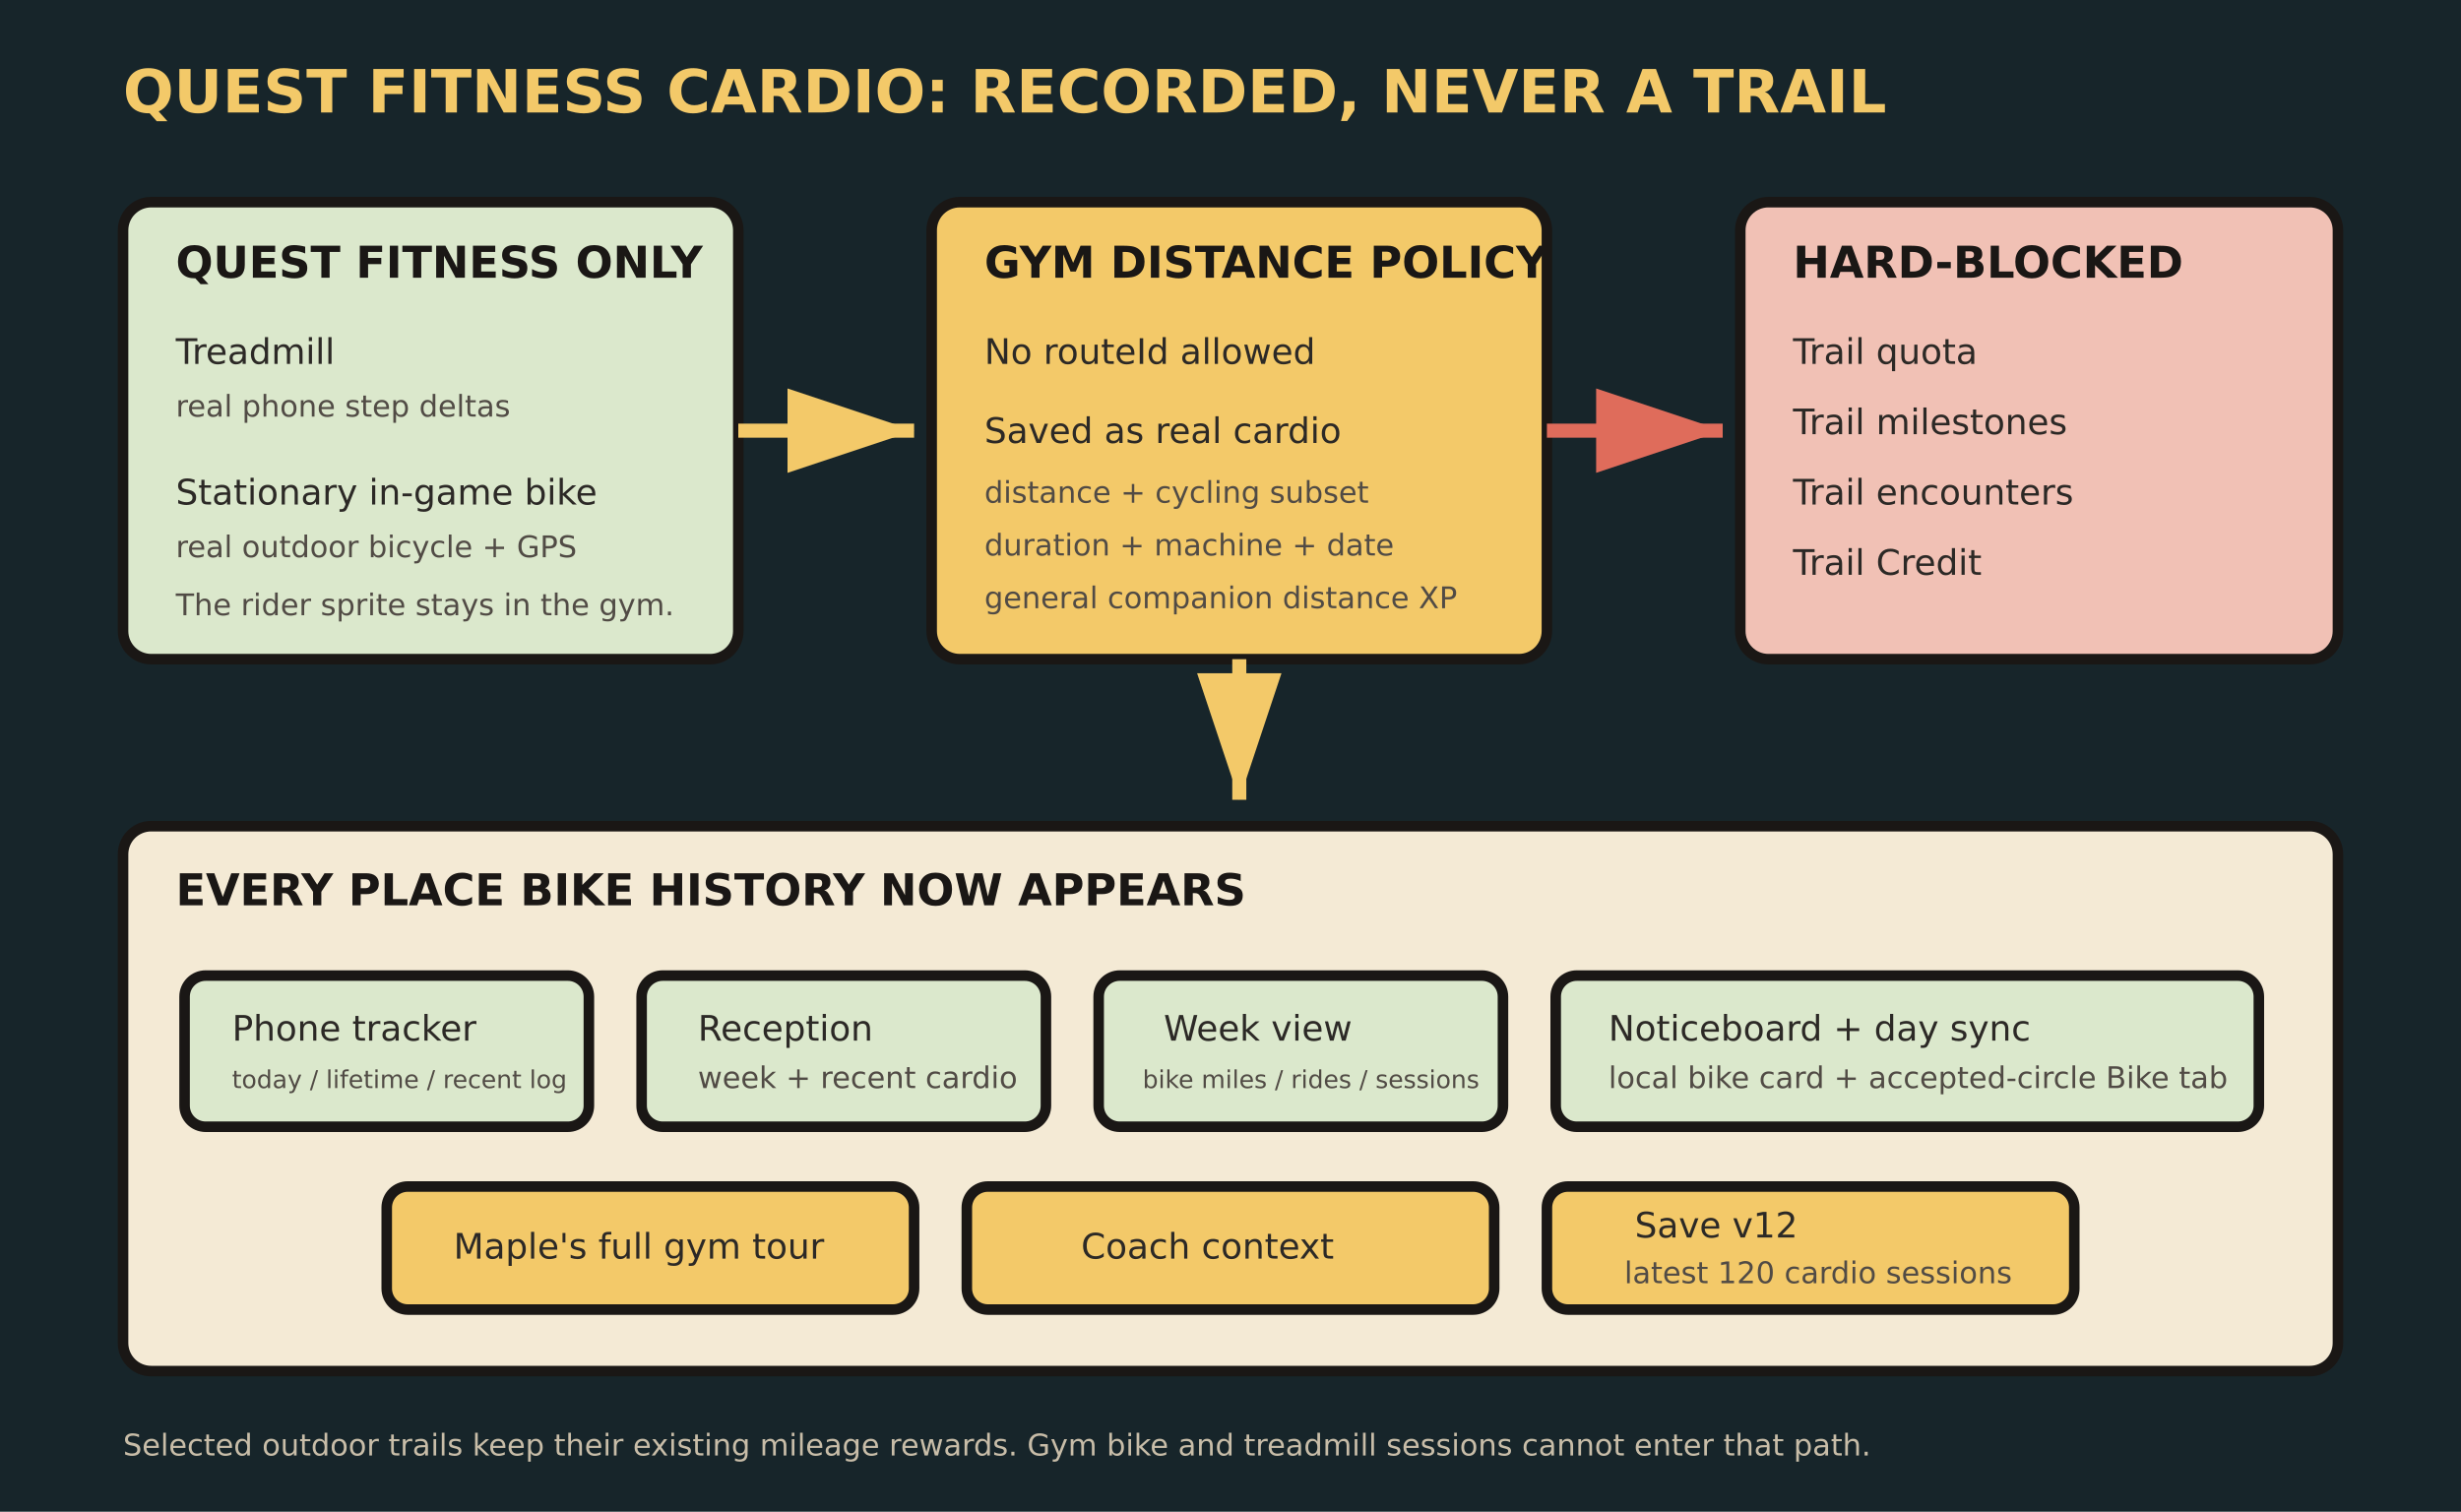
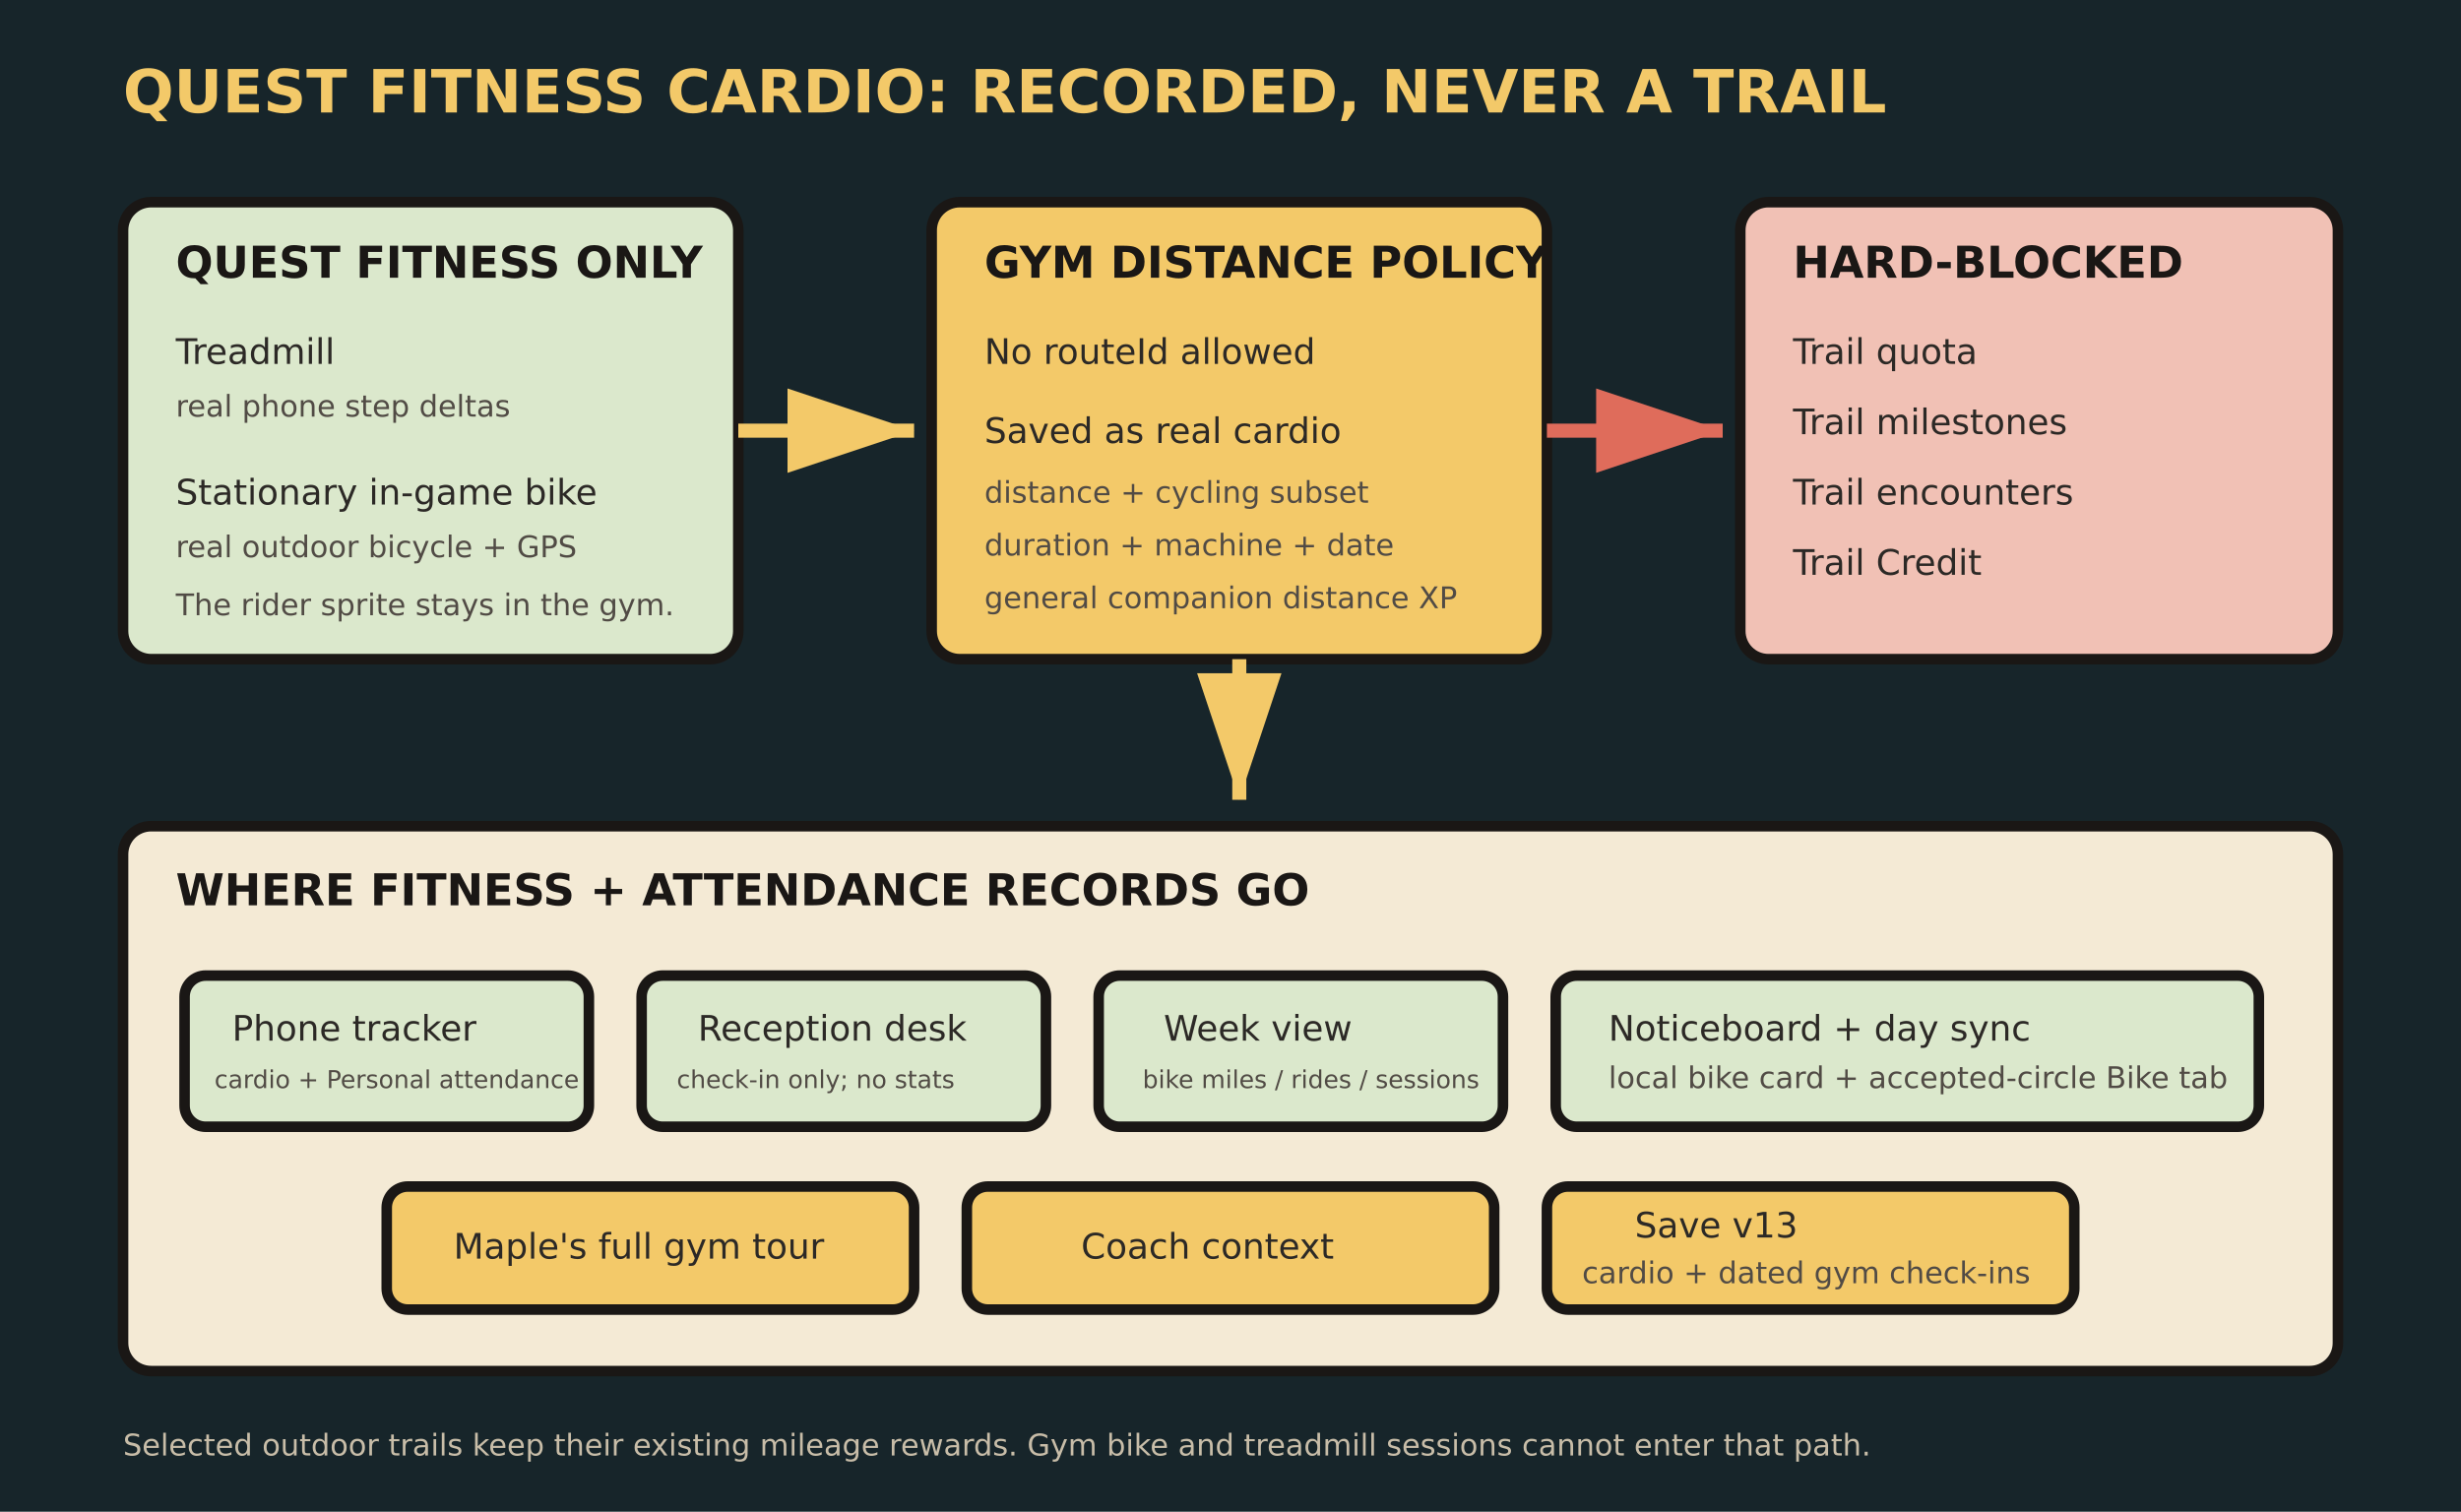
<svg xmlns="http://www.w3.org/2000/svg" width="1400" height="860" viewBox="0 0 1400 860">
  <defs>
    <style>
      .bg { fill: #17252a; }
      .panel { fill: #f4ead5; stroke: #1a1715; stroke-width: 6; }
      .gym { fill: #dbe8cc; stroke: #1a1715; stroke-width: 6; }
      .gate { fill: #f3c969; stroke: #1a1715; stroke-width: 6; }
      .blocked { fill: #f1c1b5; stroke: #1a1715; stroke-width: 6; }
      .title { font: 700 34px DejaVu Sans, sans-serif; fill: #f3c969; }
      .h { font: 700 25px DejaVu Sans, sans-serif; fill: #1a1715; }
      .t { font: 20px DejaVu Sans, sans-serif; fill: #2c2926; }
      .small { font: 17px DejaVu Sans, sans-serif; fill: #514b45; }
      .micro { font: 14px DejaVu Sans, sans-serif; fill: #514b45; }
      .footer { font: 17px DejaVu Sans, sans-serif; fill: #c8bda8; }
      .arrow { fill: none; stroke: #f3c969; stroke-width: 8; marker-end: url(#tip); }
      .no { fill: none; stroke: #df6c5b; stroke-width: 8; marker-end: url(#redtip); }
    </style>
    <marker id="tip" markerWidth="10" markerHeight="10" refX="9" refY="3" orient="auto">
      <path d="M0,0 L0,6 L9,3 z" fill="#f3c969" />
    </marker>
    <marker id="redtip" markerWidth="10" markerHeight="10" refX="9" refY="3" orient="auto">
      <path d="M0,0 L0,6 L9,3 z" fill="#df6c5b" />
    </marker>
  </defs>
  <rect class="bg" width="1400" height="860" />
  <text class="title" x="70" y="64">QUEST FITNESS CARDIO: RECORDED, NEVER A TRAIL</text>
  <rect class="gym" x="70" y="115" rx="16" width="350" height="260" />
  <text class="h" x="100" y="158">QUEST FITNESS ONLY</text>
  <text class="t" x="100" y="207">Treadmill</text>
  <text class="small" x="100" y="237">real phone step deltas</text>
  <text class="t" x="100" y="287">Stationary in-game bike</text>
  <text class="small" x="100" y="317">real outdoor bicycle + GPS</text>
  <text class="small" x="100" y="350">The rider sprite stays in the gym.</text>
  <path class="arrow" d="M420 245 H520" />
  <rect class="gate" x="530" y="115" rx="16" width="350" height="260" />
  <text class="h" x="560" y="158">GYM DISTANCE POLICY</text>
  <text class="t" x="560" y="207">No routeId allowed</text>
  <text class="t" x="560" y="252">Saved as real cardio</text>
  <text class="small" x="560" y="286">distance + cycling subset</text>
  <text class="small" x="560" y="316">duration + machine + date</text>
  <text class="small" x="560" y="346">general companion distance XP</text>
  <path class="no" d="M880 245 H980" />
  <rect class="blocked" x="990" y="115" rx="16" width="340" height="260" />
  <text class="h" x="1020" y="158">HARD-BLOCKED</text>
  <text class="t" x="1020" y="207">Trail quota</text>
  <text class="t" x="1020" y="247">Trail milestones</text>
  <text class="t" x="1020" y="287">Trail encounters</text>
  <text class="t" x="1020" y="327">Trail Credit</text>
  <path class="arrow" d="M705 375 V455" />
  <rect class="panel" x="70" y="470" rx="16" width="1260" height="310" />
-   <text class="h" x="100" y="515">EVERY PLACE BIKE HISTORY NOW APPEARS</text>
+   <text class="h" x="100" y="515">WHERE FITNESS + ATTENDANCE RECORDS GO</text>
  <rect class="gym" x="105" y="555" rx="12" width="230" height="86" />
  <text class="t" x="132" y="592">Phone tracker</text>
-   <text class="micro" x="132" y="619">today / lifetime / recent log</text>
+   <text class="micro" x="122" y="619">cardio + Personal attendance</text>
  <rect class="gym" x="365" y="555" rx="12" width="230" height="86" />
-   <text class="t" x="397" y="592">Reception</text>
-   <text class="small" x="397" y="619">week + recent cardio</text>
+   <text class="t" x="397" y="592">Reception desk</text>
+   <text class="micro" x="385" y="619">check-in only; no stats</text>
  <rect class="gym" x="625" y="555" rx="12" width="230" height="86" />
  <text class="t" x="662" y="592">Week view</text>
  <text class="micro" x="650" y="619">bike miles / rides / sessions</text>
  <rect class="gym" x="885" y="555" rx="12" width="400" height="86" />
  <text class="t" x="915" y="592">Noticeboard + day sync</text>
  <text class="small" x="915" y="619">local bike card + accepted-circle Bike tab</text>
  <rect class="gate" x="220" y="675" rx="12" width="300" height="70" />
  <text class="t" x="258" y="716">Maple's full gym tour</text>
  <rect class="gate" x="550" y="675" rx="12" width="300" height="70" />
  <text class="t" x="615" y="716">Coach context</text>
  <rect class="gate" x="880" y="675" rx="12" width="300" height="70" />
-   <text class="t" x="930" y="704">Save v12</text>
-   <text class="small" x="924" y="730">latest 120 cardio sessions</text>
+   <text class="t" x="930" y="704">Save v13</text>
+   <text class="small" x="900" y="730">cardio + dated gym check-ins</text>
  <text class="footer" x="70" y="828">Selected outdoor trails keep their existing mileage rewards. Gym bike and treadmill sessions cannot enter that path.</text>
</svg>
